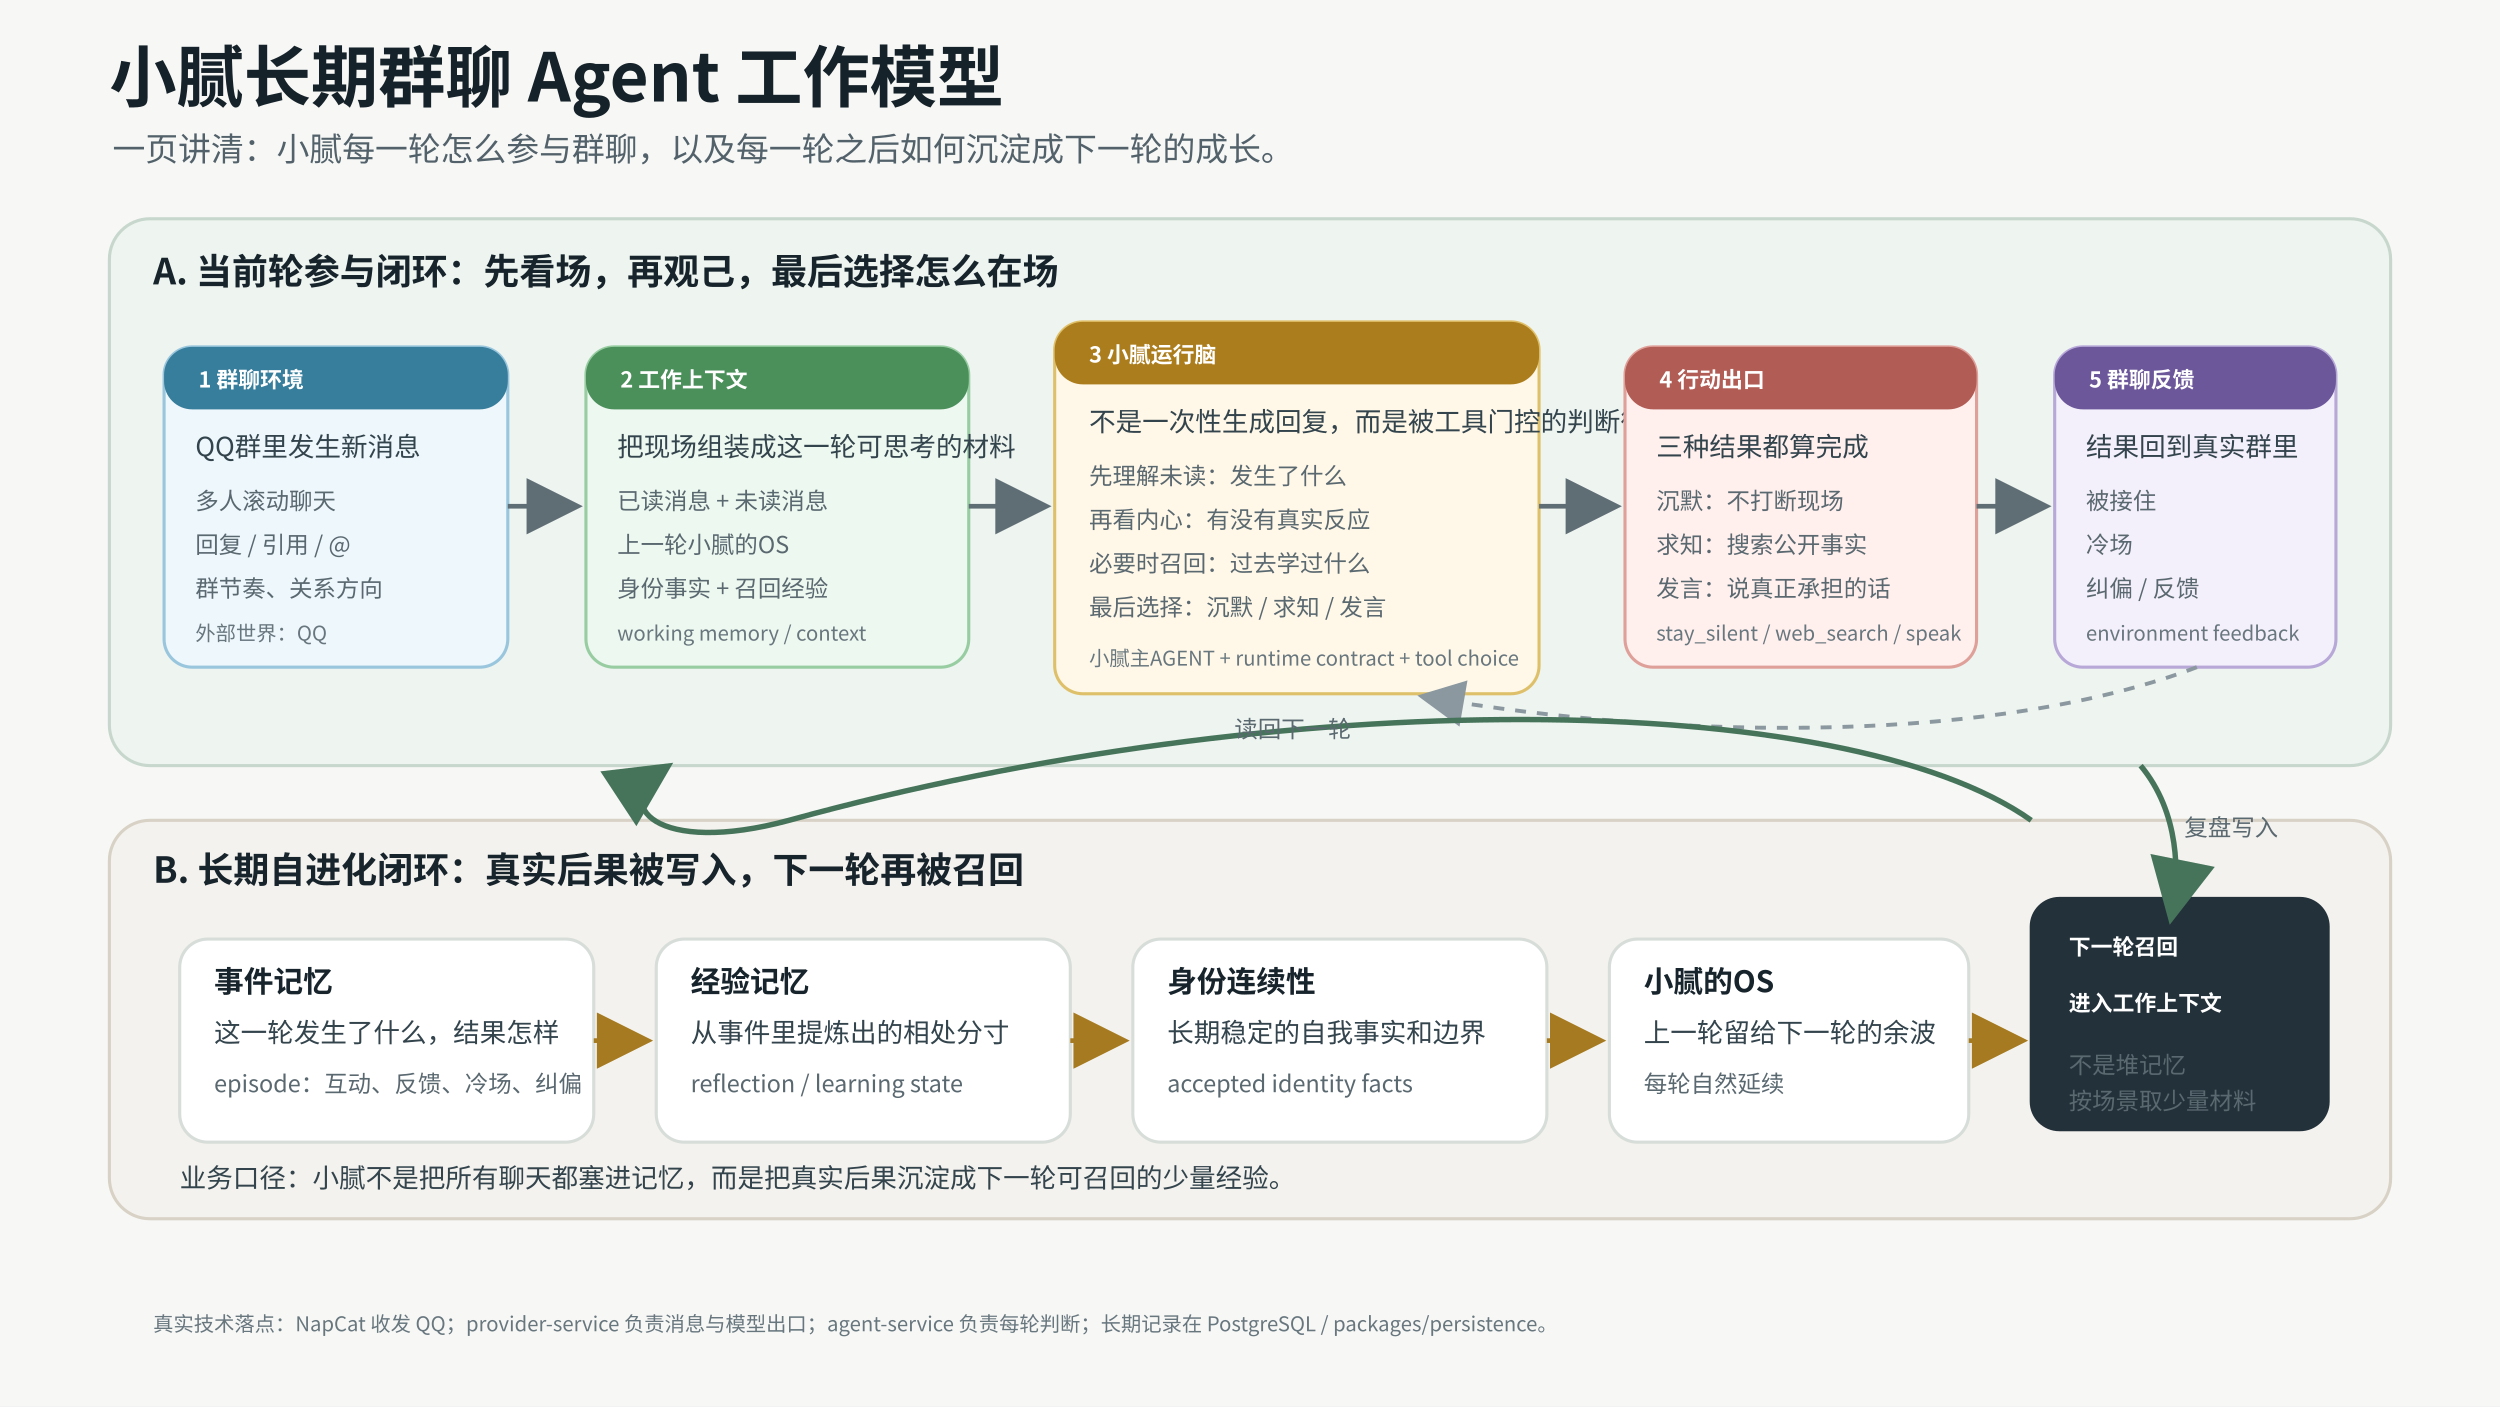
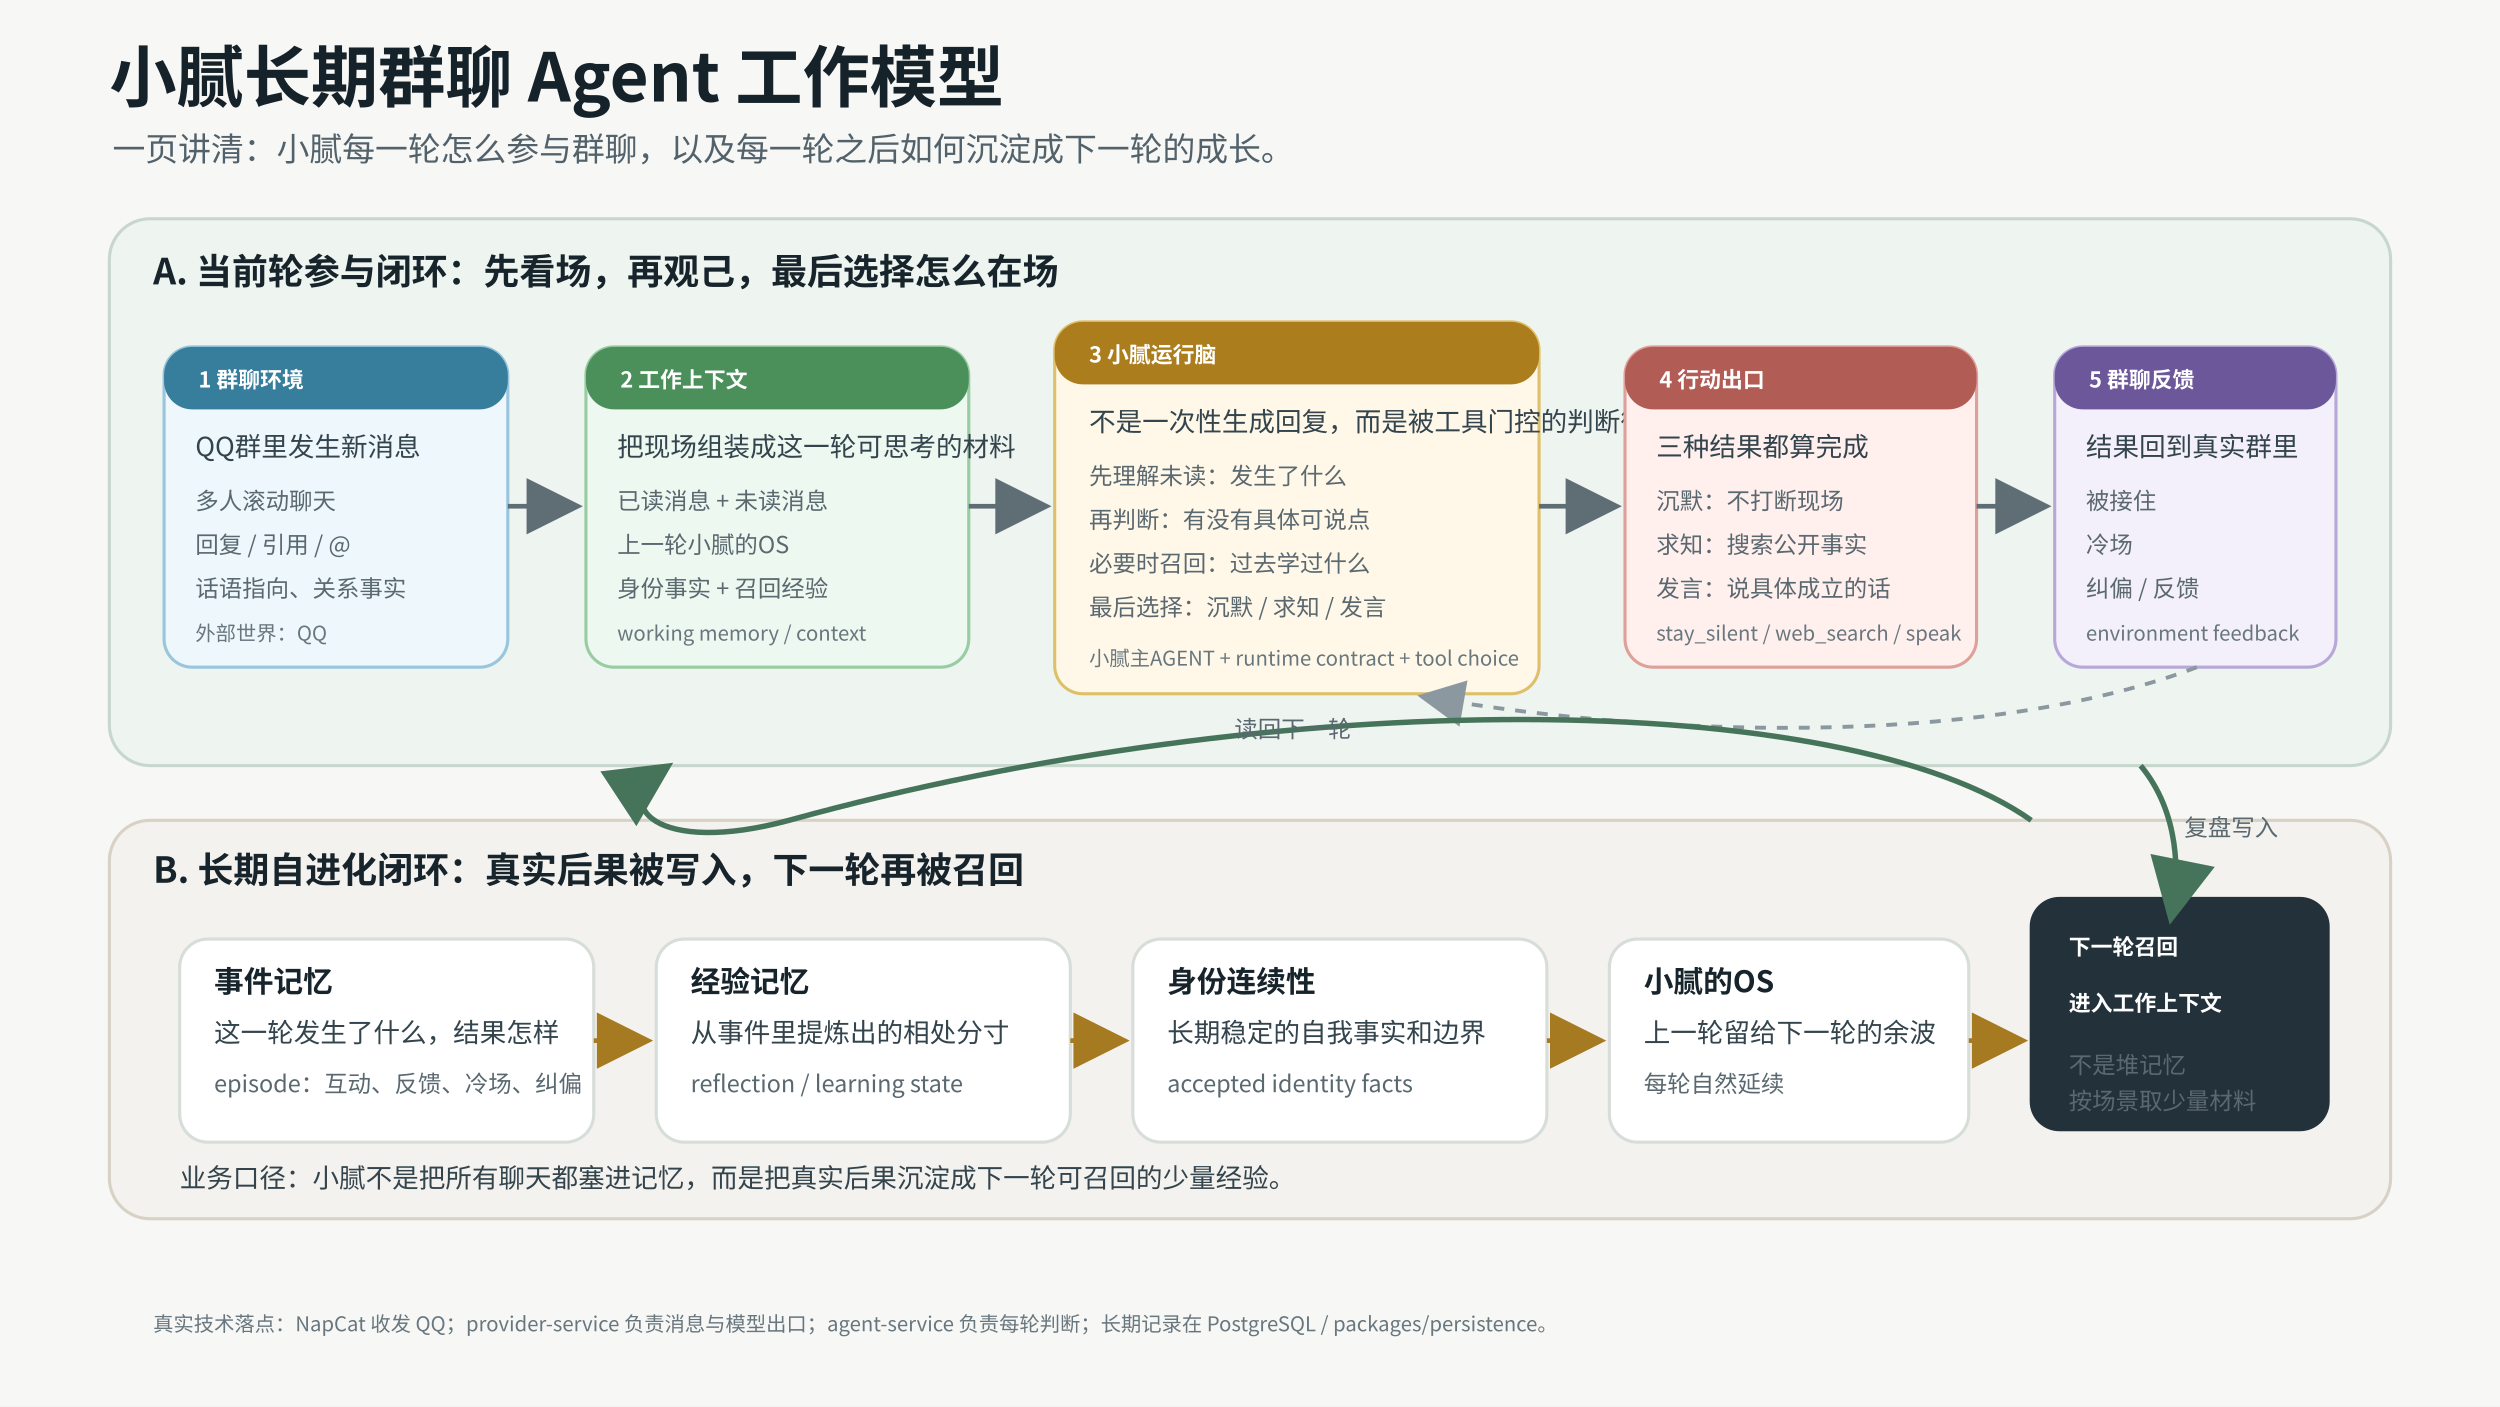
<svg xmlns="http://www.w3.org/2000/svg" width="1600" height="900" viewBox="0 0 1600 900" role="img" aria-labelledby="title desc">
  <defs>
    <style>
      .bg { fill: #f7f8f6; }
      .title { font: 700 43px "Noto Sans CJK SC", "Microsoft YaHei", Arial, sans-serif; fill: #162229; }
      .subtitle { font: 400 21px "Noto Sans CJK SC", "Microsoft YaHei", Arial, sans-serif; fill: #52616a; }
      .h { font: 700 23px "Noto Sans CJK SC", "Microsoft YaHei", Arial, sans-serif; fill: #17242c; }
      .h2 { font: 700 19px "Noto Sans CJK SC", "Microsoft YaHei", Arial, sans-serif; fill: #17242c; }
      .body { font: 400 17px "Noto Sans CJK SC", "Microsoft YaHei", Arial, sans-serif; fill: #33444d; }
      .small { font: 400 15px "Noto Sans CJK SC", "Microsoft YaHei", Arial, sans-serif; fill: #5a6870; }
      .tiny { font: 400 13px "Noto Sans CJK SC", "Microsoft YaHei", Arial, sans-serif; fill: #68767e; }
      .chip { font: 700 14px "Noto Sans CJK SC", "Microsoft YaHei", Arial, sans-serif; fill: #ffffff; }
      .panel { fill: #ffffff; stroke: #d7ddd9; stroke-width: 2; rx: 18; }
      .panel-blue { fill: #edf7fc; stroke: #99c6dd; stroke-width: 2; rx: 18; }
      .panel-green { fill: #edf8f0; stroke: #98cda2; stroke-width: 2; rx: 18; }
      .panel-gold { fill: #fff8e8; stroke: #dfc06a; stroke-width: 2; rx: 18; }
      .panel-rose { fill: #fff0ee; stroke: #dfa09a; stroke-width: 2; rx: 18; }
      .panel-purple { fill: #f4f0fb; stroke: #b7a8d8; stroke-width: 2; rx: 18; }
      .panel-dark { fill: #23313a; stroke: #23313a; stroke-width: 2; rx: 18; }
      .lane { fill: #eef4f0; stroke: #c7d7cd; stroke-width: 2; rx: 26; }
      .lane2 { fill: #f4f2ee; stroke: #d8d1c5; stroke-width: 2; rx: 26; }
      .arrow { stroke: #5f6d75; stroke-width: 3; fill: none; marker-end: url(#arrow); }
      .arrow-soft { stroke: #8b989f; stroke-width: 2.5; fill: none; marker-end: url(#arrow-soft); stroke-dasharray: 7 7; }
      .arrow-green { stroke: #46745a; stroke-width: 3.5; fill: none; marker-end: url(#arrow-green); }
      .arrow-gold { stroke: #a67a20; stroke-width: 3; fill: none; marker-end: url(#arrow-gold); }
      .line { stroke: #d2d8d4; stroke-width: 2; }
      .badge-blue { fill: #377d9c; }
      .badge-green { fill: #4b8f5b; }
      .badge-gold { fill: #ac7d1c; }
      .badge-rose { fill: #b15c54; }
      .badge-purple { fill: #6c579b; }
      .badge-dark { fill: #23313a; }
    </style>
    <marker id="arrow" markerWidth="12" markerHeight="12" refX="10" refY="6" orient="auto">
      <path d="M 0 0 L 12 6 L 0 12 z" fill="#5f6d75" />
    </marker>
    <marker id="arrow-soft" markerWidth="12" markerHeight="12" refX="10" refY="6" orient="auto">
      <path d="M 0 0 L 12 6 L 0 12 z" fill="#8b989f" />
    </marker>
    <marker id="arrow-green" markerWidth="12" markerHeight="12" refX="10" refY="6" orient="auto">
      <path d="M 0 0 L 12 6 L 0 12 z" fill="#46745a" />
    </marker>
    <marker id="arrow-gold" markerWidth="12" markerHeight="12" refX="10" refY="6" orient="auto">
      <path d="M 0 0 L 12 6 L 0 12 z" fill="#a67a20" />
    </marker>
  </defs>
  <rect class="bg" width="1600" height="900" />
  <text class="title" x="70" y="65">小腻长期群聊 Agent 工作模型</text>
  <text class="subtitle" x="72" y="103">一页讲清：小腻每一轮怎么参与群聊，以及每一轮之后如何沉淀成下一轮的成长。</text>
  <g transform="translate(70 140)">
    <rect class="lane" x="0" y="0" width="1460" height="350" />
    <text class="h" x="28" y="42">A. 当前轮参与闭环：先看场，再观己，最后选择怎么在场</text>
    <g transform="translate(35 82)">
      <rect class="panel-blue" x="0" y="0" width="220" height="205" />
      <rect class="badge-blue" x="0" y="0" width="220" height="40" rx="18" />
      <text class="chip" x="22" y="26">1 群聊环境</text>
      <text class="body" x="20" y="70">QQ群里发生新消息</text>
      <text class="small" x="20" y="104">多人滚动聊天</text>
      <text class="small" x="20" y="132">回复 / 引用 / @</text>
-       <text class="small" x="20" y="160">群节奏、关系方向</text>
+       <text class="small" x="20" y="160">话语指向、关系事实</text>
      <text class="tiny" x="20" y="188">外部世界：QQ</text>
    </g>
    <g transform="translate(305 82)">
      <rect class="panel-green" x="0" y="0" width="245" height="205" />
      <rect class="badge-green" x="0" y="0" width="245" height="40" rx="18" />
      <text class="chip" x="22" y="26">2 工作上下文</text>
      <text class="body" x="20" y="70">把现场组装成这一轮可思考的材料</text>
      <text class="small" x="20" y="104">已读消息 + 未读消息</text>
      <text class="small" x="20" y="132">上一轮小腻的OS</text>
      <text class="small" x="20" y="160">身份事实 + 召回经验</text>
      <text class="tiny" x="20" y="188">working memory / context</text>
    </g>
    <g transform="translate(605 66)">
      <rect class="panel-gold" x="0" y="0" width="310" height="238" />
      <rect class="badge-gold" x="0" y="0" width="310" height="40" rx="18" />
      <text class="chip" x="22" y="26">3 小腻运行脑</text>
      <text class="body" x="22" y="70">不是一次性生成回复，而是被工具门控的判断循环：</text>
      <text class="small" x="22" y="104">先理解未读：发生了什么</text>
-       <text class="small" x="22" y="132">再看内心：有没有真实反应</text>
+       <text class="small" x="22" y="132">再判断：有没有具体可说点</text>
      <text class="small" x="22" y="160">必要时召回：过去学过什么</text>
      <text class="small" x="22" y="188">最后选择：沉默 / 求知 / 发言</text>
      <text class="tiny" x="22" y="220">小腻主AGENT + runtime contract + tool choice</text>
    </g>
    <g transform="translate(970 82)">
      <rect class="panel-rose" x="0" y="0" width="225" height="205" />
      <rect class="badge-rose" x="0" y="0" width="225" height="40" rx="18" />
      <text class="chip" x="22" y="26">4 行动出口</text>
      <text class="body" x="20" y="70">三种结果都算完成</text>
      <text class="small" x="20" y="104">沉默：不打断现场</text>
      <text class="small" x="20" y="132">求知：搜索公开事实</text>
-       <text class="small" x="20" y="160">发言：说真正承担的话</text>
+       <text class="small" x="20" y="160">发言：说具体成立的话</text>
      <text class="tiny" x="20" y="188">stay_silent / web_search / speak</text>
    </g>
    <g transform="translate(1245 82)">
      <rect class="panel-purple" x="0" y="0" width="180" height="205" />
      <rect class="badge-purple" x="0" y="0" width="180" height="40" rx="18" />
      <text class="chip" x="22" y="26">5 群聊反馈</text>
      <text class="body" x="20" y="70">结果回到真实群里</text>
      <text class="small" x="20" y="104">被接住</text>
      <text class="small" x="20" y="132">冷场</text>
      <text class="small" x="20" y="160">纠偏 / 反馈</text>
      <text class="tiny" x="20" y="188">environment feedback</text>
    </g>
    <path class="arrow" d="M 255 184 H 297" />
    <path class="arrow" d="M 550 184 H 597" />
    <path class="arrow" d="M 915 184 H 962" />
    <path class="arrow" d="M 1195 184 H 1237" />
    <path class="arrow-soft" d="M 1336 287 C 1210 335 1010 335 842 306" />
  </g>
  <g transform="translate(70 525)">
    <rect class="lane2" x="0" y="0" width="1460" height="255" />
    <text class="h" x="28" y="40">B. 长期自进化闭环：真实后果被写入，下一轮再被召回</text>
    <g transform="translate(45 76)">
      <rect class="panel" x="0" y="0" width="265" height="130" />
      <text class="h2" x="22" y="34">事件记忆</text>
      <text class="body" x="22" y="66">这一轮发生了什么，结果怎样</text>
      <text class="small" x="22" y="98">episode：互动、反馈、冷场、纠偏</text>
    </g>
    <g transform="translate(350 76)">
      <rect class="panel" x="0" y="0" width="265" height="130" />
      <text class="h2" x="22" y="34">经验记忆</text>
      <text class="body" x="22" y="66">从事件里提炼出的相处分寸</text>
      <text class="small" x="22" y="98">reflection / learning state</text>
    </g>
    <g transform="translate(655 76)">
      <rect class="panel" x="0" y="0" width="265" height="130" />
      <text class="h2" x="22" y="34">身份连续性</text>
      <text class="body" x="22" y="66">长期稳定的自我事实和边界</text>
      <text class="small" x="22" y="98">accepted identity facts</text>
    </g>
    <g transform="translate(960 76)">
      <rect class="panel" x="0" y="0" width="230" height="130" />
      <text class="h2" x="22" y="34">小腻的OS</text>
      <text class="body" x="22" y="66">上一轮留给下一轮的余波</text>
      <text class="small" x="22" y="98">每轮自然延续</text>
    </g>
    <g transform="translate(1230 50)">
      <rect class="panel-dark" x="0" y="0" width="190" height="148" />
      <text class="chip" x="24" y="36">下一轮召回</text>
      <text class="chip" x="24" y="72">进入工作上下文</text>
      <text class="small" x="24" y="112" fill="#d7e2df">不是堆记忆</text>
      <text class="small" x="24" y="135" fill="#d7e2df">按场景取少量材料</text>
    </g>
    <path class="arrow-gold" d="M 310 141 H 342" />
    <path class="arrow-gold" d="M 615 141 H 647" />
    <path class="arrow-gold" d="M 920 141 H 952" />
    <path class="arrow-gold" d="M 1190 141 H 1222" />
    <text class="body" x="45" y="235">业务口径：小腻不是把所有聊天都塞进记忆，而是把真实后果沉淀成下一轮可召回的少量经验。</text>
  </g>
  <path class="arrow-green" d="M 1370 490 C 1395 520 1395 560 1390 585" />
  <text class="small" x="1398" y="535">复盘写入</text>
  <path class="arrow-green" d="M 1300 525 C 1180 440 820 438 505 525 C 420 548 390 515 425 492" />
  <text class="small" x="790" y="472">读回下一轮</text>
  <text class="tiny" x="98" y="852">真实技术落点：NapCat 收发 QQ；provider-service 负责消息与模型出口；agent-service 负责每轮判断；长期记录在 PostgreSQL / packages/persistence。</text>
</svg>
